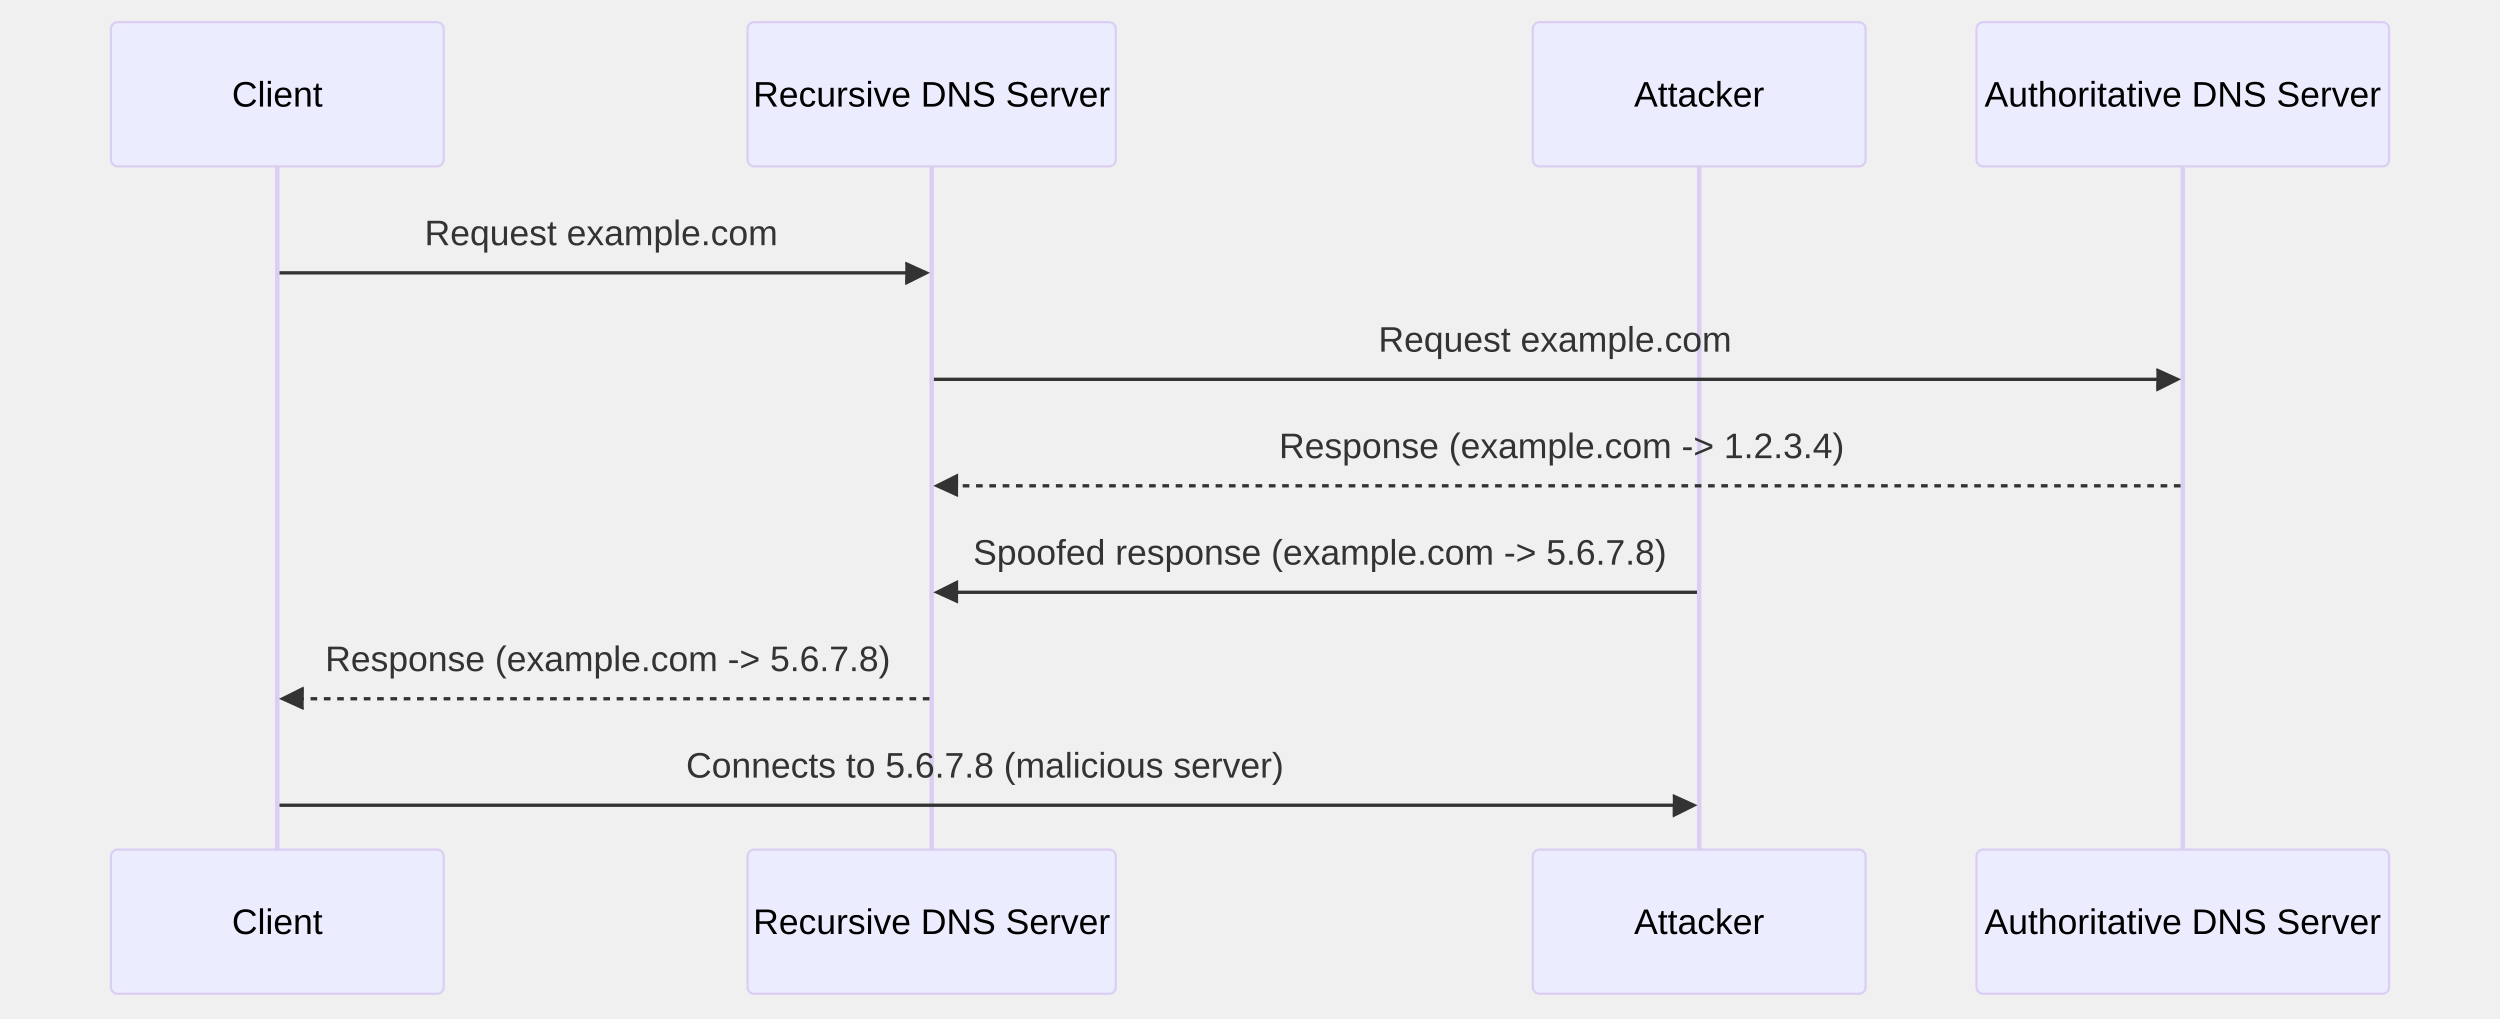
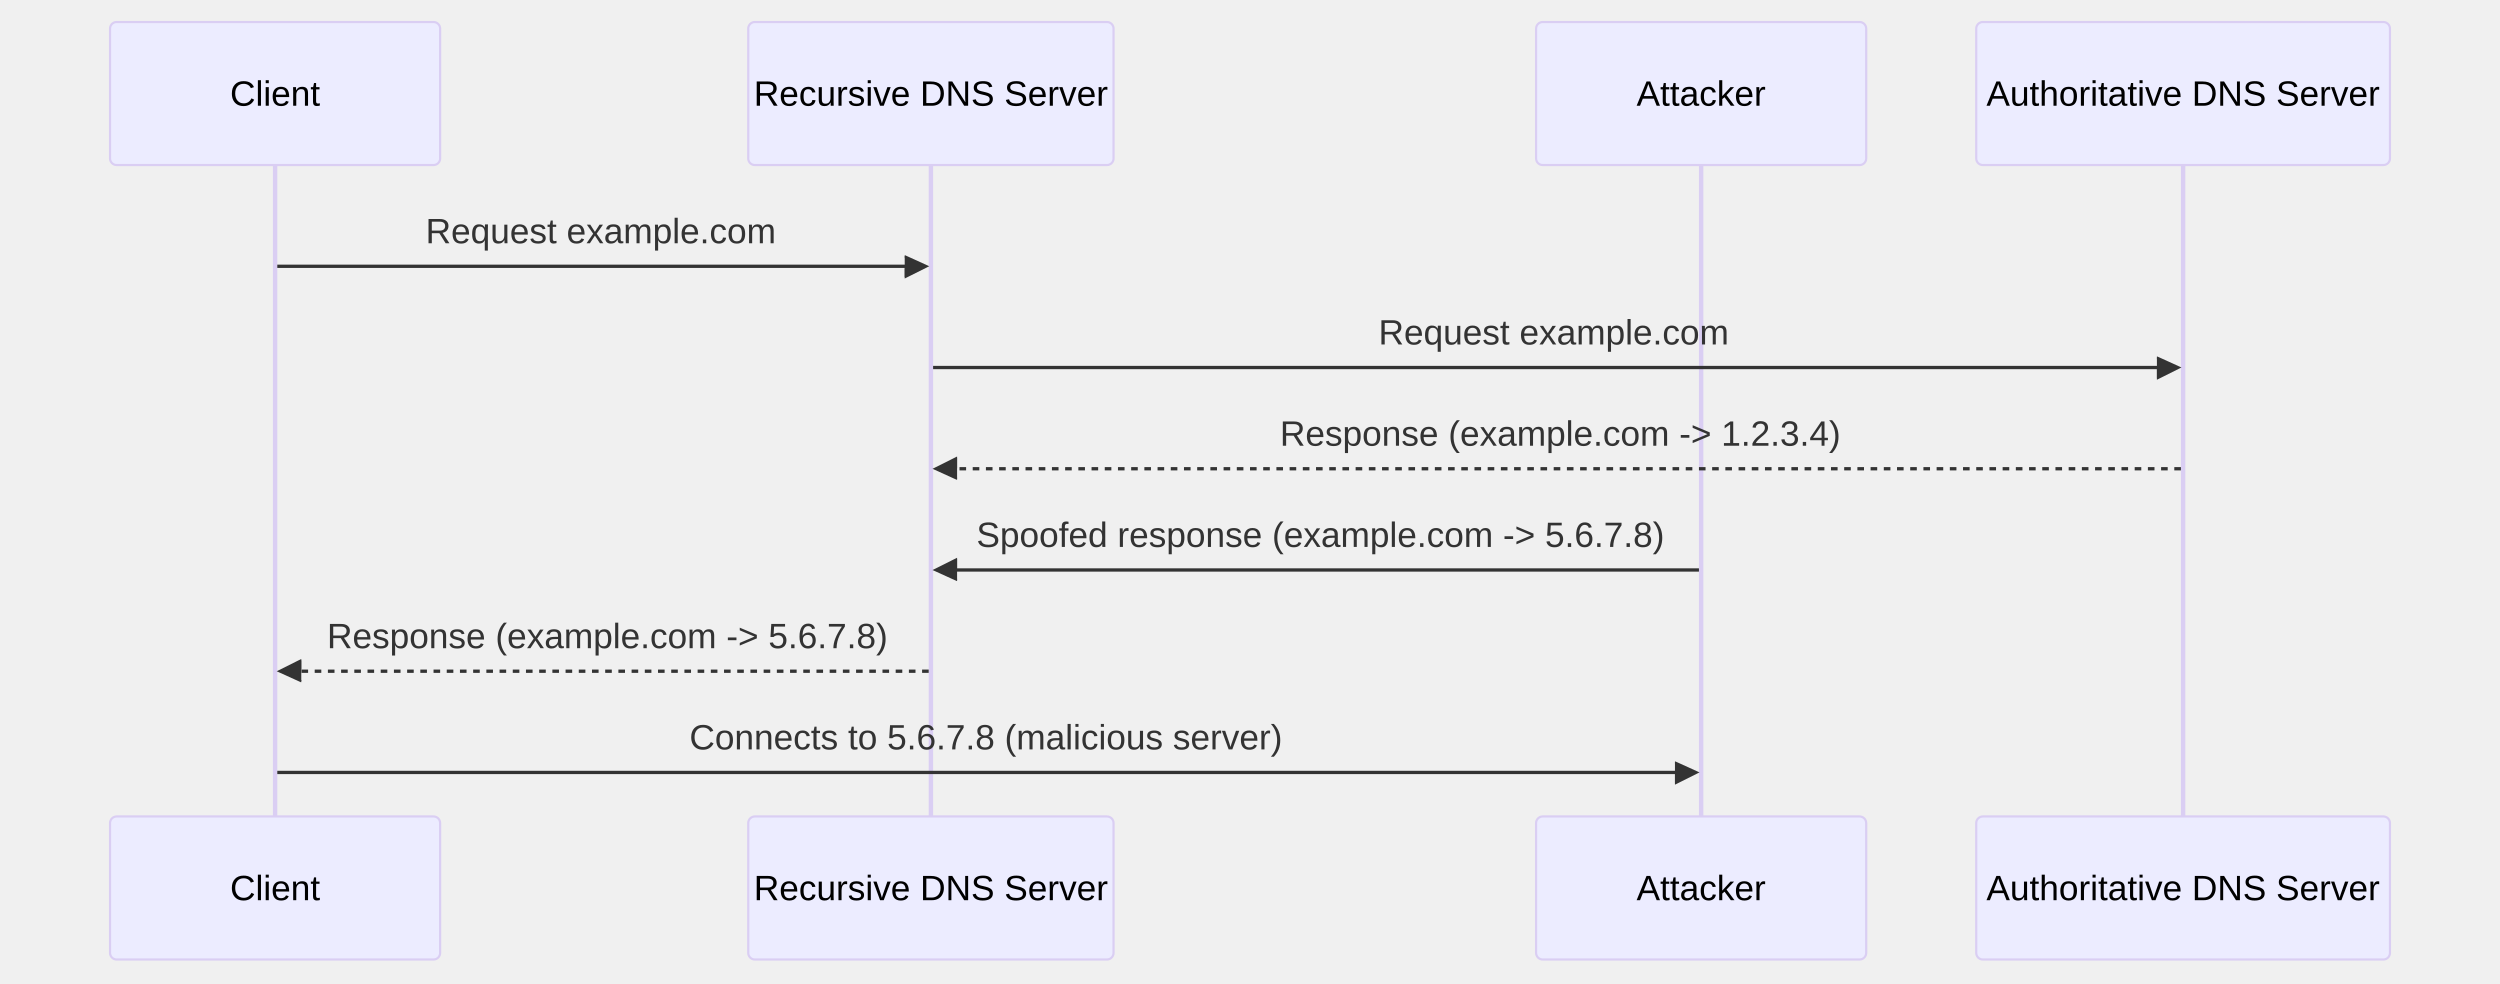
- <svg xmlns="http://www.w3.org/2000/svg" aria-roledescription="sequence" role="graphics-document document" viewBox="-50 -10 1127 459" style="max-width: 1127px; background-color: white;" width="100%" id="my-svg">
+ <svg xmlns="http://www.w3.org/2000/svg" aria-roledescription="sequence" role="graphics-document document" viewBox="-50 -10 1136 447" style="max-width: 1136px; background-color: white;" width="100%" id="my-svg">
  <g>
-     <rect class="actor actor-bottom" ry="3" rx="3" name="Authoritative DNS Server" height="65" width="186" stroke="#666" fill="#eaeaea" y="373" x="841" />
-     <text style="text-anchor: middle; font-size: 16px; font-weight: 400;" class="actor actor-box" alignment-baseline="central" dominant-baseline="central" y="405.5" x="934">
-       <tspan dy="0" x="934">Authoritative DNS Server</tspan>
+     <rect class="actor actor-bottom" ry="3" rx="3" name="Authoritative DNS Server" height="65" width="188" stroke="#666" fill="#eaeaea" y="361" x="848" />
+     <text style="text-anchor: middle; font-size: 16px; font-weight: 400;" class="actor actor-box" alignment-baseline="central" dominant-baseline="central" y="393.5" x="942">
+       <tspan dy="0" x="942">Authoritative DNS Server</tspan>
    </text>
  </g>
  <g>
-     <rect class="actor actor-bottom" ry="3" rx="3" name="Attacker" height="65" width="150" stroke="#666" fill="#eaeaea" y="373" x="641" />
-     <text style="text-anchor: middle; font-size: 16px; font-weight: 400;" class="actor actor-box" alignment-baseline="central" dominant-baseline="central" y="405.5" x="716">
-       <tspan dy="0" x="716">Attacker</tspan>
+     <rect class="actor actor-bottom" ry="3" rx="3" name="Attacker" height="65" width="150" stroke="#666" fill="#eaeaea" y="361" x="648" />
+     <text style="text-anchor: middle; font-size: 16px; font-weight: 400;" class="actor actor-box" alignment-baseline="central" dominant-baseline="central" y="393.5" x="723">
+       <tspan dy="0" x="723">Attacker</tspan>
    </text>
  </g>
  <g>
-     <rect class="actor actor-bottom" ry="3" rx="3" name="Recursive DNS Server" height="65" width="166" stroke="#666" fill="#eaeaea" y="373" x="287" />
-     <text style="text-anchor: middle; font-size: 16px; font-weight: 400;" class="actor actor-box" alignment-baseline="central" dominant-baseline="central" y="405.5" x="370">
-       <tspan dy="0" x="370">Recursive DNS Server</tspan>
+     <rect class="actor actor-bottom" ry="3" rx="3" name="Recursive DNS Server" height="65" width="166" stroke="#666" fill="#eaeaea" y="361" x="290" />
+     <text style="text-anchor: middle; font-size: 16px; font-weight: 400;" class="actor actor-box" alignment-baseline="central" dominant-baseline="central" y="393.5" x="373">
+       <tspan dy="0" x="373">Recursive DNS Server</tspan>
    </text>
  </g>
  <g>
-     <rect class="actor actor-bottom" ry="3" rx="3" name="Client" height="65" width="150" stroke="#666" fill="#eaeaea" y="373" x="0" />
-     <text style="text-anchor: middle; font-size: 16px; font-weight: 400;" class="actor actor-box" alignment-baseline="central" dominant-baseline="central" y="405.5" x="75">
+     <rect class="actor actor-bottom" ry="3" rx="3" name="Client" height="65" width="150" stroke="#666" fill="#eaeaea" y="361" x="0" />
+     <text style="text-anchor: middle; font-size: 16px; font-weight: 400;" class="actor actor-box" alignment-baseline="central" dominant-baseline="central" y="393.5" x="75">
      <tspan dy="0" x="75">Client</tspan>
    </text>
  </g>
  <g>
-     <line name="Authoritative DNS Server" stroke="#999" stroke-width="0.5px" class="actor-line 200" y2="373" x2="934" y1="65" x1="934" id="actor3" />
+     <line name="Authoritative DNS Server" stroke="#999" stroke-width="0.5px" class="actor-line 200" y2="361" x2="942" y1="65" x1="942" id="actor3" />
    <g id="root-3">
-       <rect class="actor actor-top" ry="3" rx="3" name="Authoritative DNS Server" height="65" width="186" stroke="#666" fill="#eaeaea" y="0" x="841" />
-       <text style="text-anchor: middle; font-size: 16px; font-weight: 400;" class="actor actor-box" alignment-baseline="central" dominant-baseline="central" y="32.5" x="934">
-         <tspan dy="0" x="934">Authoritative DNS Server</tspan>
+       <rect class="actor actor-top" ry="3" rx="3" name="Authoritative DNS Server" height="65" width="188" stroke="#666" fill="#eaeaea" y="0" x="848" />
+       <text style="text-anchor: middle; font-size: 16px; font-weight: 400;" class="actor actor-box" alignment-baseline="central" dominant-baseline="central" y="32.5" x="942">
+         <tspan dy="0" x="942">Authoritative DNS Server</tspan>
      </text>
    </g>
  </g>
  <g>
-     <line name="Attacker" stroke="#999" stroke-width="0.5px" class="actor-line 200" y2="373" x2="716" y1="65" x1="716" id="actor2" />
+     <line name="Attacker" stroke="#999" stroke-width="0.5px" class="actor-line 200" y2="361" x2="723" y1="65" x1="723" id="actor2" />
    <g id="root-2">
-       <rect class="actor actor-top" ry="3" rx="3" name="Attacker" height="65" width="150" stroke="#666" fill="#eaeaea" y="0" x="641" />
-       <text style="text-anchor: middle; font-size: 16px; font-weight: 400;" class="actor actor-box" alignment-baseline="central" dominant-baseline="central" y="32.5" x="716">
-         <tspan dy="0" x="716">Attacker</tspan>
+       <rect class="actor actor-top" ry="3" rx="3" name="Attacker" height="65" width="150" stroke="#666" fill="#eaeaea" y="0" x="648" />
+       <text style="text-anchor: middle; font-size: 16px; font-weight: 400;" class="actor actor-box" alignment-baseline="central" dominant-baseline="central" y="32.5" x="723">
+         <tspan dy="0" x="723">Attacker</tspan>
      </text>
    </g>
  </g>
  <g>
-     <line name="Recursive DNS Server" stroke="#999" stroke-width="0.5px" class="actor-line 200" y2="373" x2="370" y1="65" x1="370" id="actor1" />
+     <line name="Recursive DNS Server" stroke="#999" stroke-width="0.5px" class="actor-line 200" y2="361" x2="373" y1="65" x1="373" id="actor1" />
    <g id="root-1">
-       <rect class="actor actor-top" ry="3" rx="3" name="Recursive DNS Server" height="65" width="166" stroke="#666" fill="#eaeaea" y="0" x="287" />
-       <text style="text-anchor: middle; font-size: 16px; font-weight: 400;" class="actor actor-box" alignment-baseline="central" dominant-baseline="central" y="32.5" x="370">
-         <tspan dy="0" x="370">Recursive DNS Server</tspan>
+       <rect class="actor actor-top" ry="3" rx="3" name="Recursive DNS Server" height="65" width="166" stroke="#666" fill="#eaeaea" y="0" x="290" />
+       <text style="text-anchor: middle; font-size: 16px; font-weight: 400;" class="actor actor-box" alignment-baseline="central" dominant-baseline="central" y="32.5" x="373">
+         <tspan dy="0" x="373">Recursive DNS Server</tspan>
      </text>
    </g>
  </g>
  <g>
-     <line name="Client" stroke="#999" stroke-width="0.5px" class="actor-line 200" y2="373" x2="75" y1="65" x1="75" id="actor0" />
+     <line name="Client" stroke="#999" stroke-width="0.5px" class="actor-line 200" y2="361" x2="75" y1="65" x1="75" id="actor0" />
    <g id="root-0">
      <rect class="actor actor-top" ry="3" rx="3" name="Client" height="65" width="150" stroke="#666" fill="#eaeaea" y="0" x="0" />
      <text style="text-anchor: middle; font-size: 16px; font-weight: 400;" class="actor actor-box" alignment-baseline="central" dominant-baseline="central" y="32.5" x="75">
        <tspan dy="0" x="75">Client</tspan>
      </text>
    </g>
  </g>
  <style>#my-svg{font-family:"trebuchet ms",verdana,arial,sans-serif;font-size:16px;fill:#333;}#my-svg .error-icon{fill:#552222;}#my-svg .error-text{fill:#552222;stroke:#552222;}#my-svg .edge-thickness-normal{stroke-width:1px;}#my-svg .edge-thickness-thick{stroke-width:3.5px;}#my-svg .edge-pattern-solid{stroke-dasharray:0;}#my-svg .edge-thickness-invisible{stroke-width:0;fill:none;}#my-svg .edge-pattern-dashed{stroke-dasharray:3;}#my-svg .edge-pattern-dotted{stroke-dasharray:2;}#my-svg .marker{fill:#333333;stroke:#333333;}#my-svg .marker.cross{stroke:#333333;}#my-svg svg{font-family:"trebuchet ms",verdana,arial,sans-serif;font-size:16px;}#my-svg p{margin:0;}#my-svg .actor{stroke:hsl(259.626, 59.777%, 87.902%);fill:#ECECFF;}#my-svg text.actor&gt;tspan{fill:black;stroke:none;}#my-svg .actor-line{stroke:hsl(259.626, 59.777%, 87.902%);}#my-svg .messageLine0{stroke-width:1.5;stroke-dasharray:none;stroke:#333;}#my-svg .messageLine1{stroke-width:1.5;stroke-dasharray:2,2;stroke:#333;}#my-svg #arrowhead path{fill:#333;stroke:#333;}#my-svg .sequenceNumber{fill:white;}#my-svg #sequencenumber{fill:#333;}#my-svg #crosshead path{fill:#333;stroke:#333;}#my-svg .messageText{fill:#333;stroke:none;}#my-svg .labelBox{stroke:hsl(259.626, 59.777%, 87.902%);fill:#ECECFF;}#my-svg .labelText,#my-svg .labelText&gt;tspan{fill:black;stroke:none;}#my-svg .loopText,#my-svg .loopText&gt;tspan{fill:black;stroke:none;}#my-svg .loopLine{stroke-width:2px;stroke-dasharray:2,2;stroke:hsl(259.626, 59.777%, 87.902%);fill:hsl(259.626, 59.777%, 87.902%);}#my-svg .note{stroke:#aaaa33;fill:#fff5ad;}#my-svg .noteText,#my-svg .noteText&gt;tspan{fill:black;stroke:none;}#my-svg .activation0{fill:#f4f4f4;stroke:#666;}#my-svg .activation1{fill:#f4f4f4;stroke:#666;}#my-svg .activation2{fill:#f4f4f4;stroke:#666;}#my-svg .actorPopupMenu{position:absolute;}#my-svg .actorPopupMenuPanel{position:absolute;fill:#ECECFF;box-shadow:0px 8px 16px 0px rgba(0,0,0,0.2);filter:drop-shadow(3px 5px 2px rgb(0 0 0 / 0.4));}#my-svg .actor-man line{stroke:hsl(259.626, 59.777%, 87.902%);fill:#ECECFF;}#my-svg .actor-man circle,#my-svg line{stroke:hsl(259.626, 59.777%, 87.902%);fill:#ECECFF;stroke-width:2px;}#my-svg :root{--mermaid-font-family:"trebuchet ms",verdana,arial,sans-serif;}</style>
  <g />
  <defs>
    <symbol height="24" width="24" id="computer">
      <path d="M2 2v13h20v-13h-20zm18 11h-16v-9h16v9zm-10.228 6l.466-1h3.524l.467 1h-4.457zm14.228 3h-24l2-6h2.104l-1.33 4h18.45l-1.297-4h2.073l2 6zm-5-10h-14v-7h14v7z" transform="scale(.5)" />
    </symbol>
  </defs>
  <defs>
    <symbol clip-rule="evenodd" fill-rule="evenodd" id="database">
      <path d="M12.258.001l.256.004.255.005.253.008.251.01.249.012.247.015.246.016.242.019.241.02.239.023.236.024.233.027.231.028.229.031.225.032.223.034.22.036.217.038.214.04.211.041.208.043.205.045.201.046.198.048.194.05.191.051.187.053.183.054.18.056.175.057.172.059.168.06.163.061.16.063.155.064.15.066.074.033.073.033.071.034.07.034.069.035.068.035.067.035.066.035.064.036.064.036.062.036.06.036.06.037.058.037.058.037.055.038.055.038.053.038.052.038.051.039.05.039.048.039.047.039.045.04.044.04.043.04.041.04.04.041.039.041.037.041.036.041.034.041.033.042.032.042.03.042.029.042.027.042.026.043.024.043.023.043.021.043.02.043.018.044.017.043.015.044.013.044.012.044.011.045.009.044.007.045.006.045.004.045.002.045.001.045v17l-.001.045-.002.045-.004.045-.006.045-.007.045-.009.044-.011.045-.012.044-.013.044-.015.044-.017.043-.018.044-.02.043-.021.043-.023.043-.024.043-.026.043-.027.042-.029.042-.03.042-.032.042-.033.042-.034.041-.036.041-.037.041-.039.041-.04.041-.041.04-.043.04-.044.04-.045.04-.047.039-.048.039-.05.039-.051.039-.052.038-.053.038-.055.038-.055.038-.058.037-.058.037-.06.037-.06.036-.062.036-.064.036-.064.036-.066.035-.067.035-.068.035-.069.035-.07.034-.071.034-.073.033-.074.033-.15.066-.155.064-.16.063-.163.061-.168.06-.172.059-.175.057-.18.056-.183.054-.187.053-.191.051-.194.05-.198.048-.201.046-.205.045-.208.043-.211.041-.214.04-.217.038-.22.036-.223.034-.225.032-.229.031-.231.028-.233.027-.236.024-.239.023-.241.02-.242.019-.246.016-.247.015-.249.012-.251.01-.253.008-.255.005-.256.004-.258.001-.258-.001-.256-.004-.255-.005-.253-.008-.251-.01-.249-.012-.247-.015-.245-.016-.243-.019-.241-.02-.238-.023-.236-.024-.234-.027-.231-.028-.228-.031-.226-.032-.223-.034-.22-.036-.217-.038-.214-.04-.211-.041-.208-.043-.204-.045-.201-.046-.198-.048-.195-.05-.19-.051-.187-.053-.184-.054-.179-.056-.176-.057-.172-.059-.167-.06-.164-.061-.159-.063-.155-.064-.151-.066-.074-.033-.072-.033-.072-.034-.07-.034-.069-.035-.068-.035-.067-.035-.066-.035-.064-.036-.063-.036-.062-.036-.061-.036-.06-.037-.058-.037-.057-.037-.056-.038-.055-.038-.053-.038-.052-.038-.051-.039-.049-.039-.049-.039-.046-.039-.046-.04-.044-.04-.043-.04-.041-.04-.04-.041-.039-.041-.037-.041-.036-.041-.034-.041-.033-.042-.032-.042-.03-.042-.029-.042-.027-.042-.026-.043-.024-.043-.023-.043-.021-.043-.02-.043-.018-.044-.017-.043-.015-.044-.013-.044-.012-.044-.011-.045-.009-.044-.007-.045-.006-.045-.004-.045-.002-.045-.001-.045v-17l.001-.045.002-.045.004-.045.006-.045.007-.045.009-.044.011-.045.012-.044.013-.044.015-.044.017-.043.018-.044.02-.043.021-.043.023-.043.024-.043.026-.043.027-.042.029-.042.03-.042.032-.042.033-.042.034-.041.036-.041.037-.041.039-.041.04-.041.041-.04.043-.04.044-.04.046-.04.046-.039.049-.039.049-.039.051-.039.052-.038.053-.038.055-.038.056-.038.057-.037.058-.037.06-.037.061-.036.062-.036.063-.036.064-.036.066-.035.067-.035.068-.035.069-.035.07-.034.072-.034.072-.033.074-.033.151-.066.155-.064.159-.063.164-.061.167-.06.172-.059.176-.057.179-.056.184-.054.187-.053.19-.051.195-.05.198-.048.201-.046.204-.045.208-.043.211-.041.214-.04.217-.038.22-.036.223-.034.226-.032.228-.031.231-.028.234-.027.236-.024.238-.023.241-.02.243-.019.245-.016.247-.015.249-.012.251-.01.253-.008.255-.005.256-.004.258-.001.258.001zm-9.258 20.499v.01l.001.021.003.021.004.022.005.021.006.022.007.022.009.023.01.022.011.023.012.023.013.023.015.023.016.024.017.023.018.024.019.024.021.024.022.025.023.024.024.025.052.049.056.05.061.051.066.051.07.051.075.051.079.052.084.052.088.052.092.052.097.052.102.051.105.052.11.052.114.051.119.051.123.051.127.05.131.05.135.05.139.048.144.049.147.047.152.047.155.047.16.045.163.045.167.043.171.043.176.041.178.041.183.039.187.039.19.037.194.035.197.035.202.033.204.031.209.03.212.029.216.027.219.025.222.024.226.021.23.02.233.018.236.016.24.015.243.012.246.01.249.008.253.005.256.004.259.001.26-.001.257-.004.254-.005.25-.008.247-.011.244-.012.241-.014.237-.016.233-.018.231-.021.226-.021.224-.024.22-.026.216-.027.212-.028.21-.031.205-.031.202-.034.198-.034.194-.036.191-.037.187-.039.183-.04.179-.04.175-.042.172-.043.168-.044.163-.045.16-.046.155-.046.152-.047.148-.048.143-.049.139-.049.136-.05.131-.05.126-.05.123-.051.118-.052.114-.051.11-.052.106-.052.101-.052.096-.052.092-.052.088-.053.083-.051.079-.052.074-.052.07-.051.065-.051.06-.051.056-.05.051-.05.023-.024.023-.025.021-.024.02-.024.019-.024.018-.024.017-.024.015-.023.014-.024.013-.023.012-.023.01-.023.01-.022.008-.022.006-.022.006-.022.004-.022.004-.021.001-.021.001-.021v-4.127l-.077.055-.08.053-.083.054-.085.053-.087.052-.09.052-.093.051-.095.05-.097.05-.1.049-.102.049-.105.048-.106.047-.109.047-.111.046-.114.045-.115.045-.118.044-.12.043-.122.042-.124.042-.126.041-.128.04-.13.04-.132.038-.134.038-.135.037-.138.037-.139.035-.142.035-.143.034-.144.033-.147.032-.148.031-.15.03-.151.03-.153.029-.154.027-.156.027-.158.026-.159.025-.161.024-.162.023-.163.022-.165.021-.166.02-.167.019-.169.018-.169.017-.171.016-.173.015-.173.014-.175.013-.175.012-.177.011-.178.01-.179.008-.179.008-.181.006-.182.005-.182.004-.184.003-.184.002h-.37l-.184-.002-.184-.003-.182-.004-.182-.005-.181-.006-.179-.008-.179-.008-.178-.01-.176-.011-.176-.012-.175-.013-.173-.014-.172-.015-.171-.016-.17-.017-.169-.018-.167-.019-.166-.02-.165-.021-.163-.022-.162-.023-.161-.024-.159-.025-.157-.026-.156-.027-.155-.027-.153-.029-.151-.03-.15-.03-.148-.031-.146-.032-.145-.033-.143-.034-.141-.035-.14-.035-.137-.037-.136-.037-.134-.038-.132-.038-.13-.04-.128-.04-.126-.041-.124-.042-.122-.042-.12-.044-.117-.043-.116-.045-.113-.045-.112-.046-.109-.047-.106-.047-.105-.048-.102-.049-.1-.049-.097-.05-.095-.05-.093-.052-.09-.051-.087-.052-.085-.053-.083-.054-.08-.054-.077-.054v4.127zm0-5.654v.011l.001.021.003.021.004.021.005.022.006.022.007.022.009.022.01.022.011.023.012.023.013.023.015.024.016.023.017.024.018.024.019.024.021.024.022.024.023.025.024.024.052.05.056.05.061.05.066.051.07.051.075.052.079.051.084.052.088.052.092.052.097.052.102.052.105.052.11.051.114.051.119.052.123.05.127.051.131.05.135.049.139.049.144.048.147.048.152.047.155.046.16.045.163.045.167.044.171.042.176.042.178.04.183.04.187.038.19.037.194.036.197.034.202.033.204.032.209.03.212.028.216.027.219.025.222.024.226.022.23.02.233.018.236.016.24.014.243.012.246.01.249.008.253.006.256.003.259.001.26-.001.257-.003.254-.006.25-.008.247-.01.244-.012.241-.015.237-.016.233-.018.231-.02.226-.022.224-.024.22-.025.216-.027.212-.029.21-.03.205-.032.202-.033.198-.035.194-.036.191-.037.187-.039.183-.039.179-.041.175-.042.172-.043.168-.044.163-.045.16-.045.155-.047.152-.047.148-.048.143-.048.139-.05.136-.049.131-.05.126-.051.123-.051.118-.051.114-.052.11-.052.106-.052.101-.052.096-.052.092-.052.088-.052.083-.052.079-.052.074-.051.07-.052.065-.051.06-.05.056-.051.051-.049.023-.025.023-.024.021-.025.02-.024.019-.024.018-.024.017-.024.015-.023.014-.023.013-.024.012-.022.01-.023.01-.023.008-.022.006-.022.006-.022.004-.021.004-.022.001-.021.001-.021v-4.139l-.077.054-.08.054-.083.054-.085.052-.087.053-.09.051-.093.051-.095.051-.097.05-.1.049-.102.049-.105.048-.106.047-.109.047-.111.046-.114.045-.115.044-.118.044-.12.044-.122.042-.124.042-.126.041-.128.04-.13.039-.132.039-.134.038-.135.037-.138.036-.139.036-.142.035-.143.033-.144.033-.147.033-.148.031-.15.03-.151.03-.153.028-.154.028-.156.027-.158.026-.159.025-.161.024-.162.023-.163.022-.165.021-.166.02-.167.019-.169.018-.169.017-.171.016-.173.015-.173.014-.175.013-.175.012-.177.011-.178.009-.179.009-.179.007-.181.007-.182.005-.182.004-.184.003-.184.002h-.37l-.184-.002-.184-.003-.182-.004-.182-.005-.181-.007-.179-.007-.179-.009-.178-.009-.176-.011-.176-.012-.175-.013-.173-.014-.172-.015-.171-.016-.17-.017-.169-.018-.167-.019-.166-.02-.165-.021-.163-.022-.162-.023-.161-.024-.159-.025-.157-.026-.156-.027-.155-.028-.153-.028-.151-.03-.15-.03-.148-.031-.146-.033-.145-.033-.143-.033-.141-.035-.14-.036-.137-.036-.136-.037-.134-.038-.132-.039-.13-.039-.128-.04-.126-.041-.124-.042-.122-.043-.12-.043-.117-.044-.116-.044-.113-.046-.112-.046-.109-.046-.106-.047-.105-.048-.102-.049-.1-.049-.097-.05-.095-.051-.093-.051-.09-.051-.087-.053-.085-.052-.083-.054-.08-.054-.077-.054v4.139zm0-5.666v.011l.001.02.003.022.004.021.005.022.006.021.007.022.009.023.01.022.011.023.012.023.013.023.015.023.016.024.017.024.018.023.019.024.021.025.022.024.023.024.024.025.052.05.056.05.061.05.066.051.07.051.075.052.079.051.084.052.088.052.092.052.097.052.102.052.105.051.11.052.114.051.119.051.123.051.127.05.131.05.135.05.139.049.144.048.147.048.152.047.155.046.16.045.163.045.167.043.171.043.176.042.178.04.183.04.187.038.19.037.194.036.197.034.202.033.204.032.209.03.212.028.216.027.219.025.222.024.226.021.23.02.233.018.236.017.24.014.243.012.246.01.249.008.253.006.256.003.259.001.26-.001.257-.003.254-.006.25-.008.247-.01.244-.013.241-.014.237-.016.233-.018.231-.02.226-.022.224-.024.22-.025.216-.027.212-.029.21-.03.205-.032.202-.033.198-.035.194-.036.191-.037.187-.039.183-.039.179-.041.175-.042.172-.043.168-.044.163-.045.16-.045.155-.047.152-.047.148-.048.143-.049.139-.049.136-.049.131-.051.126-.05.123-.051.118-.052.114-.051.11-.052.106-.052.101-.052.096-.052.092-.052.088-.052.083-.052.079-.052.074-.052.07-.051.065-.051.06-.051.056-.05.051-.049.023-.025.023-.025.021-.024.02-.024.019-.024.018-.024.017-.024.015-.023.014-.024.013-.023.012-.023.01-.022.01-.023.008-.022.006-.022.006-.022.004-.022.004-.021.001-.021.001-.021v-4.153l-.077.054-.08.054-.083.053-.085.053-.087.053-.09.051-.093.051-.095.051-.097.05-.1.049-.102.048-.105.048-.106.048-.109.046-.111.046-.114.046-.115.044-.118.044-.12.043-.122.043-.124.042-.126.041-.128.04-.13.039-.132.039-.134.038-.135.037-.138.036-.139.036-.142.034-.143.034-.144.033-.147.032-.148.032-.15.03-.151.03-.153.028-.154.028-.156.027-.158.026-.159.024-.161.024-.162.023-.163.023-.165.021-.166.02-.167.019-.169.018-.169.017-.171.016-.173.015-.173.014-.175.013-.175.012-.177.01-.178.01-.179.009-.179.007-.181.006-.182.006-.182.004-.184.003-.184.001-.185.001-.185-.001-.184-.001-.184-.003-.182-.004-.182-.006-.181-.006-.179-.007-.179-.009-.178-.01-.176-.01-.176-.012-.175-.013-.173-.014-.172-.015-.171-.016-.17-.017-.169-.018-.167-.019-.166-.02-.165-.021-.163-.023-.162-.023-.161-.024-.159-.024-.157-.026-.156-.027-.155-.028-.153-.028-.151-.03-.15-.03-.148-.032-.146-.032-.145-.033-.143-.034-.141-.034-.14-.036-.137-.036-.136-.037-.134-.038-.132-.039-.13-.039-.128-.041-.126-.041-.124-.041-.122-.043-.12-.043-.117-.044-.116-.044-.113-.046-.112-.046-.109-.046-.106-.048-.105-.048-.102-.048-.1-.05-.097-.049-.095-.051-.093-.051-.09-.052-.087-.052-.085-.053-.083-.053-.08-.054-.077-.054v4.153zm8.74-8.179l-.257.004-.254.005-.25.008-.247.011-.244.012-.241.014-.237.016-.233.018-.231.021-.226.022-.224.023-.22.026-.216.027-.212.028-.21.031-.205.032-.202.033-.198.034-.194.036-.191.038-.187.038-.183.04-.179.041-.175.042-.172.043-.168.043-.163.045-.16.046-.155.046-.152.048-.148.048-.143.048-.139.049-.136.05-.131.05-.126.051-.123.051-.118.051-.114.052-.11.052-.106.052-.101.052-.096.052-.092.052-.088.052-.083.052-.079.052-.074.051-.07.052-.065.051-.06.05-.056.05-.051.05-.023.025-.023.024-.021.024-.02.025-.019.024-.018.024-.017.023-.015.024-.014.023-.013.023-.012.023-.01.023-.01.022-.008.022-.006.023-.006.021-.004.022-.004.021-.001.021-.001.021.001.021.001.021.004.021.004.022.006.021.006.023.008.022.01.022.01.023.012.023.013.023.014.023.015.024.017.023.018.024.019.024.02.025.021.024.023.024.023.025.051.05.056.05.06.05.065.051.07.052.074.051.079.052.083.052.088.052.092.052.096.052.101.052.106.052.11.052.114.052.118.051.123.051.126.051.131.05.136.05.139.049.143.048.148.048.152.048.155.046.16.046.163.045.168.043.172.043.175.042.179.041.183.04.187.038.191.038.194.036.198.034.202.033.205.032.21.031.212.028.216.027.22.026.224.023.226.022.231.021.233.018.237.016.241.014.244.012.247.011.25.008.254.005.257.004.26.001.26-.001.257-.004.254-.005.25-.008.247-.011.244-.012.241-.014.237-.016.233-.018.231-.021.226-.022.224-.023.22-.026.216-.027.212-.028.21-.031.205-.032.202-.033.198-.034.194-.036.191-.038.187-.038.183-.04.179-.041.175-.042.172-.043.168-.043.163-.045.16-.046.155-.046.152-.048.148-.048.143-.048.139-.049.136-.05.131-.05.126-.051.123-.051.118-.051.114-.052.11-.052.106-.052.101-.052.096-.052.092-.052.088-.052.083-.052.079-.052.074-.051.07-.052.065-.051.06-.05.056-.05.051-.05.023-.025.023-.024.021-.024.02-.025.019-.024.018-.024.017-.023.015-.024.014-.023.013-.023.012-.023.01-.023.01-.022.008-.022.006-.023.006-.021.004-.022.004-.021.001-.021.001-.021-.001-.021-.001-.021-.004-.021-.004-.022-.006-.021-.006-.023-.008-.022-.01-.022-.01-.023-.012-.023-.013-.023-.014-.023-.015-.024-.017-.023-.018-.024-.019-.024-.02-.025-.021-.024-.023-.024-.023-.025-.051-.05-.056-.05-.06-.05-.065-.051-.07-.052-.074-.051-.079-.052-.083-.052-.088-.052-.092-.052-.096-.052-.101-.052-.106-.052-.11-.052-.114-.052-.118-.051-.123-.051-.126-.051-.131-.05-.136-.05-.139-.049-.143-.048-.148-.048-.152-.048-.155-.046-.16-.046-.163-.045-.168-.043-.172-.043-.175-.042-.179-.041-.183-.04-.187-.038-.191-.038-.194-.036-.198-.034-.202-.033-.205-.032-.21-.031-.212-.028-.216-.027-.22-.026-.224-.023-.226-.022-.231-.021-.233-.018-.237-.016-.241-.014-.244-.012-.247-.011-.25-.008-.254-.005-.257-.004-.26-.001-.26.001z" transform="scale(.5)" />
    </symbol>
  </defs>
  <defs>
    <symbol height="24" width="24" id="clock">
      <path d="M12 2c5.514 0 10 4.486 10 10s-4.486 10-10 10-10-4.486-10-10 4.486-10 10-10zm0-2c-6.627 0-12 5.373-12 12s5.373 12 12 12 12-5.373 12-12-5.373-12-12-12zm5.848 12.459c.202.038.202.333.001.372-1.907.361-6.045 1.111-6.547 1.111-.719 0-1.301-.582-1.301-1.301 0-.512.77-5.447 1.125-7.445.034-.192.312-.181.343.014l.985 6.238 5.394 1.011z" transform="scale(.5)" />
    </symbol>
  </defs>
  <defs>
    <marker orient="auto-start-reverse" markerHeight="12" markerWidth="12" markerUnits="userSpaceOnUse" refY="5" refX="7.9" id="arrowhead">
      <path d="M -1 0 L 10 5 L 0 10 z" />
    </marker>
  </defs>
  <defs>
    <marker refY="4.5" refX="4" orient="auto" markerHeight="8" markerWidth="15" id="crosshead">
      <path style="stroke-dasharray: 0, 0;" d="M 1,2 L 6,7 M 6,2 L 1,7" stroke-width="1pt" stroke="#000000" fill="none" />
    </marker>
  </defs>
  <defs>
    <marker orient="auto" markerHeight="28" markerWidth="20" refY="7" refX="15.5" id="filled-head">
      <path d="M 18,7 L9,13 L14,7 L9,1 Z" />
    </marker>
  </defs>
  <defs>
    <marker orient="auto" markerHeight="40" markerWidth="60" refY="15" refX="15" id="sequencenumber">
      <circle r="6" cy="15" cx="15" />
    </marker>
  </defs>
-   <text style="font-size: 16px; font-weight: 400;" dy="1em" class="messageText" alignment-baseline="middle" dominant-baseline="middle" text-anchor="middle" y="80" x="221">Request example.com</text>
-   <line style="fill: none;" marker-end="url(#arrowhead)" stroke="none" stroke-width="2" class="messageLine0" y2="113" x2="366" y1="113" x1="76" />
-   <text style="font-size: 16px; font-weight: 400;" dy="1em" class="messageText" alignment-baseline="middle" dominant-baseline="middle" text-anchor="middle" y="128" x="651">Request example.com</text>
-   <line style="fill: none;" marker-end="url(#arrowhead)" stroke="none" stroke-width="2" class="messageLine0" y2="161" x2="930" y1="161" x1="371" />
-   <text style="font-size: 16px; font-weight: 400;" dy="1em" class="messageText" alignment-baseline="middle" dominant-baseline="middle" text-anchor="middle" y="176" x="654">Response (example.com -&gt; 1.2.3.4)</text>
-   <line style="stroke-dasharray: 3, 3; fill: none;" marker-end="url(#arrowhead)" stroke="none" stroke-width="2" class="messageLine1" y2="209" x2="374" y1="209" x1="933" />
-   <text style="font-size: 16px; font-weight: 400;" dy="1em" class="messageText" alignment-baseline="middle" dominant-baseline="middle" text-anchor="middle" y="224" x="545">Spoofed response (example.com -&gt; 5.6.7.8)</text>
-   <line style="fill: none;" marker-end="url(#arrowhead)" stroke="none" stroke-width="2" class="messageLine0" y2="257" x2="374" y1="257" x1="715" />
-   <text style="font-size: 16px; font-weight: 400;" dy="1em" class="messageText" alignment-baseline="middle" dominant-baseline="middle" text-anchor="middle" y="272" x="224">Response (example.com -&gt; 5.6.7.8)</text>
-   <line style="stroke-dasharray: 3, 3; fill: none;" marker-end="url(#arrowhead)" stroke="none" stroke-width="2" class="messageLine1" y2="305" x2="79" y1="305" x1="369" />
-   <text style="font-size: 16px; font-weight: 400;" dy="1em" class="messageText" alignment-baseline="middle" dominant-baseline="middle" text-anchor="middle" y="320" x="394">Connects to 5.6.7.8 (malicious server)</text>
-   <line style="fill: none;" marker-end="url(#arrowhead)" stroke="none" stroke-width="2" class="messageLine0" y2="353" x2="712" y1="353" x1="76" />
+   <text style="font-size: 16px; font-weight: 400;" dy="1em" class="messageText" alignment-baseline="middle" dominant-baseline="middle" text-anchor="middle" y="80" x="223">Request example.com</text>
+   <line style="fill: none;" marker-end="url(#arrowhead)" stroke="none" stroke-width="2" class="messageLine0" y2="111" x2="369" y1="111" x1="76" />
+   <text style="font-size: 16px; font-weight: 400;" dy="1em" class="messageText" alignment-baseline="middle" dominant-baseline="middle" text-anchor="middle" y="126" x="656">Request example.com</text>
+   <line style="fill: none;" marker-end="url(#arrowhead)" stroke="none" stroke-width="2" class="messageLine0" y2="157" x2="938" y1="157" x1="374" />
+   <text style="font-size: 16px; font-weight: 400;" dy="1em" class="messageText" alignment-baseline="middle" dominant-baseline="middle" text-anchor="middle" y="172" x="659">Response (example.com -&gt; 1.2.3.4)</text>
+   <line style="stroke-dasharray: 3, 3; fill: none;" marker-end="url(#arrowhead)" stroke="none" stroke-width="2" class="messageLine1" y2="203" x2="377" y1="203" x1="941" />
+   <text style="font-size: 16px; font-weight: 400;" dy="1em" class="messageText" alignment-baseline="middle" dominant-baseline="middle" text-anchor="middle" y="218" x="550">Spoofed response (example.com -&gt; 5.6.7.8)</text>
+   <line style="fill: none;" marker-end="url(#arrowhead)" stroke="none" stroke-width="2" class="messageLine0" y2="249" x2="377" y1="249" x1="722" />
+   <text style="font-size: 16px; font-weight: 400;" dy="1em" class="messageText" alignment-baseline="middle" dominant-baseline="middle" text-anchor="middle" y="264" x="226">Response (example.com -&gt; 5.6.7.8)</text>
+   <line style="stroke-dasharray: 3, 3; fill: none;" marker-end="url(#arrowhead)" stroke="none" stroke-width="2" class="messageLine1" y2="295" x2="79" y1="295" x1="372" />
+   <text style="font-size: 16px; font-weight: 400;" dy="1em" class="messageText" alignment-baseline="middle" dominant-baseline="middle" text-anchor="middle" y="310" x="398">Connects to 5.6.7.8 (malicious server)</text>
+   <line style="fill: none;" marker-end="url(#arrowhead)" stroke="none" stroke-width="2" class="messageLine0" y2="341" x2="719" y1="341" x1="76" />
</svg>
